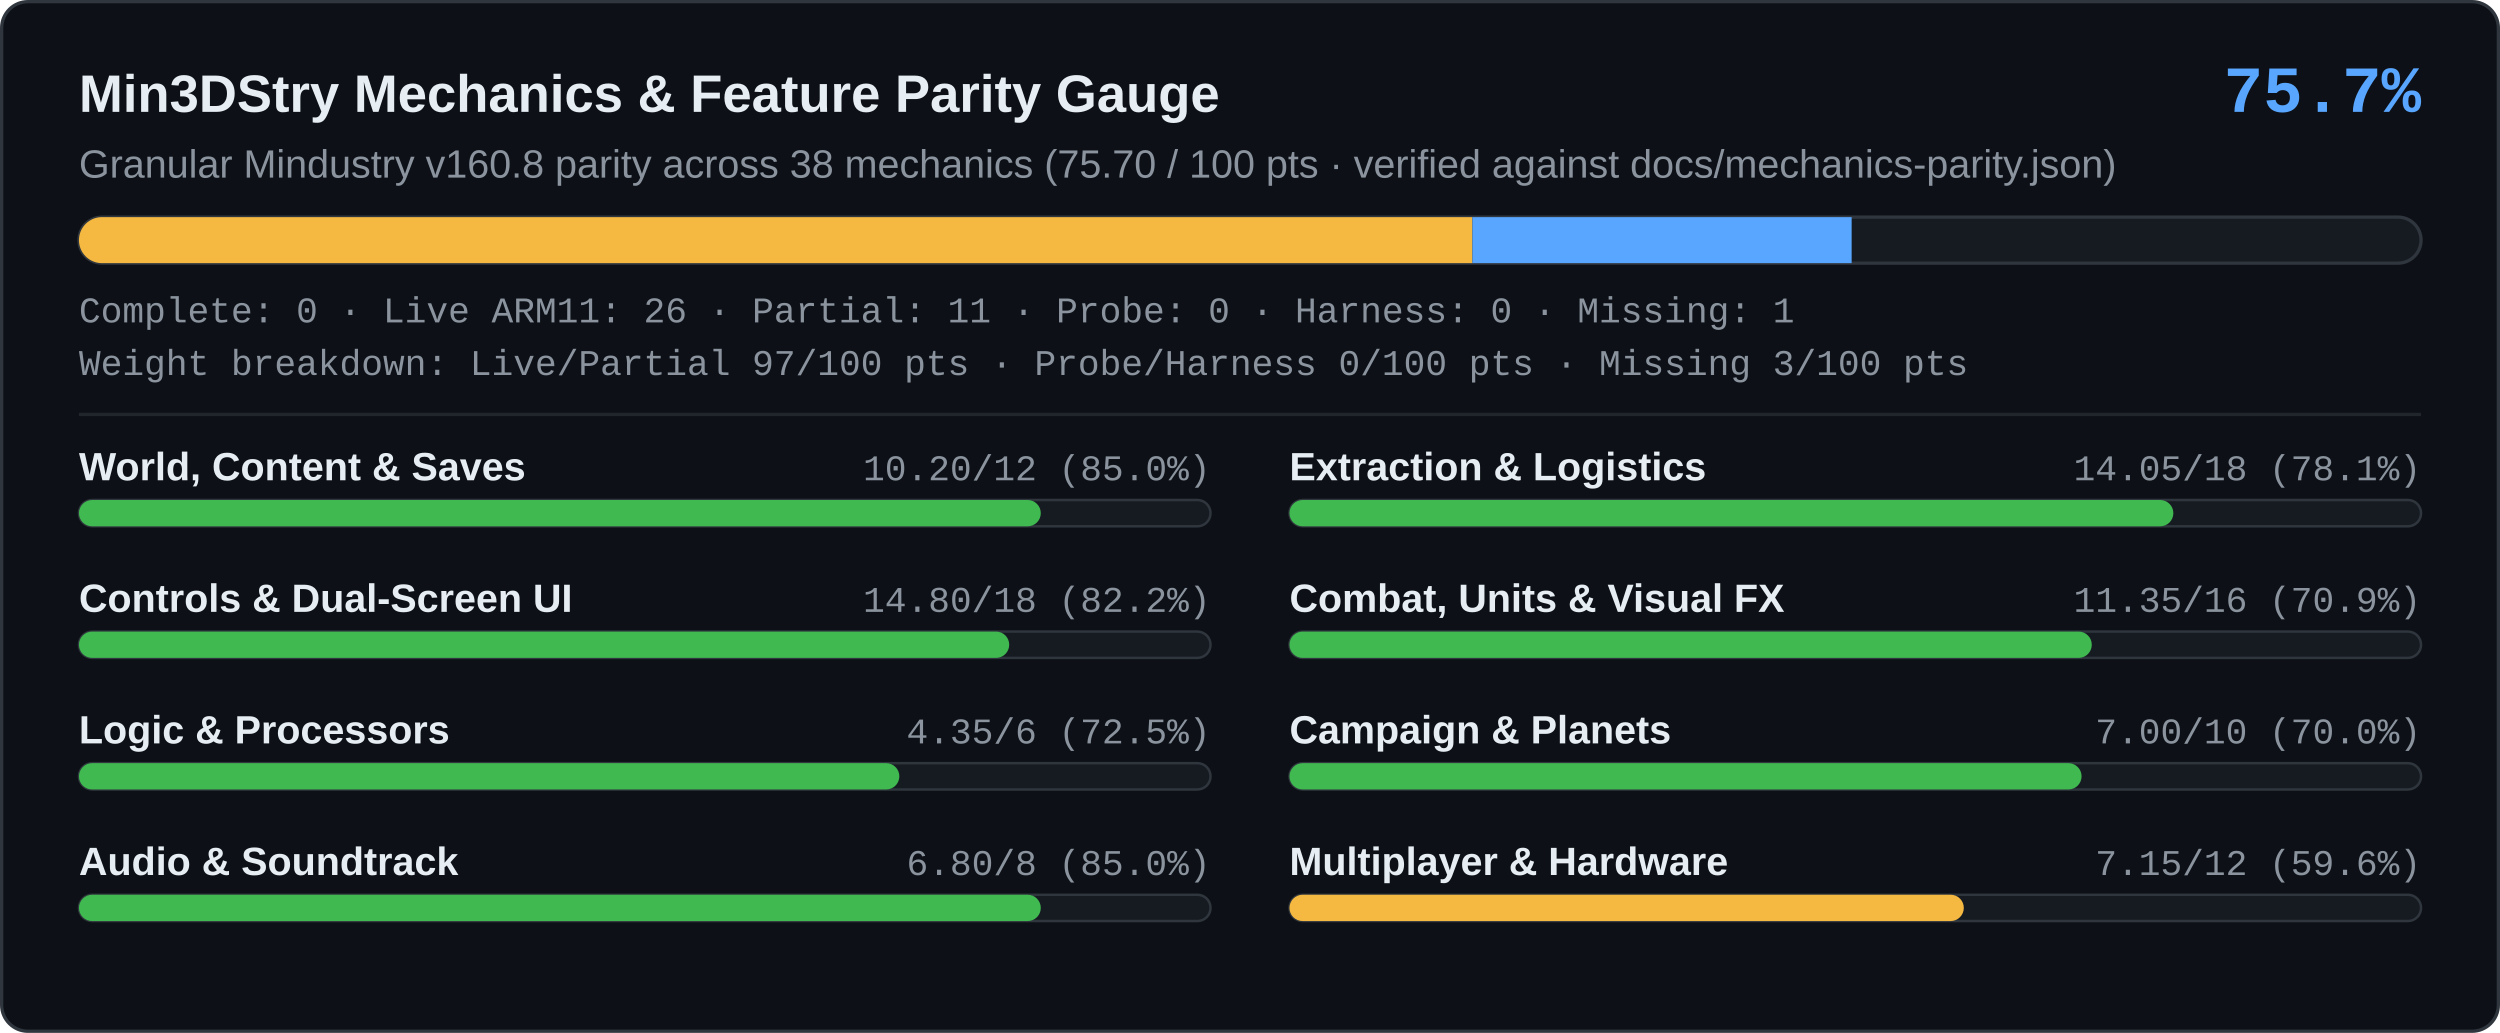
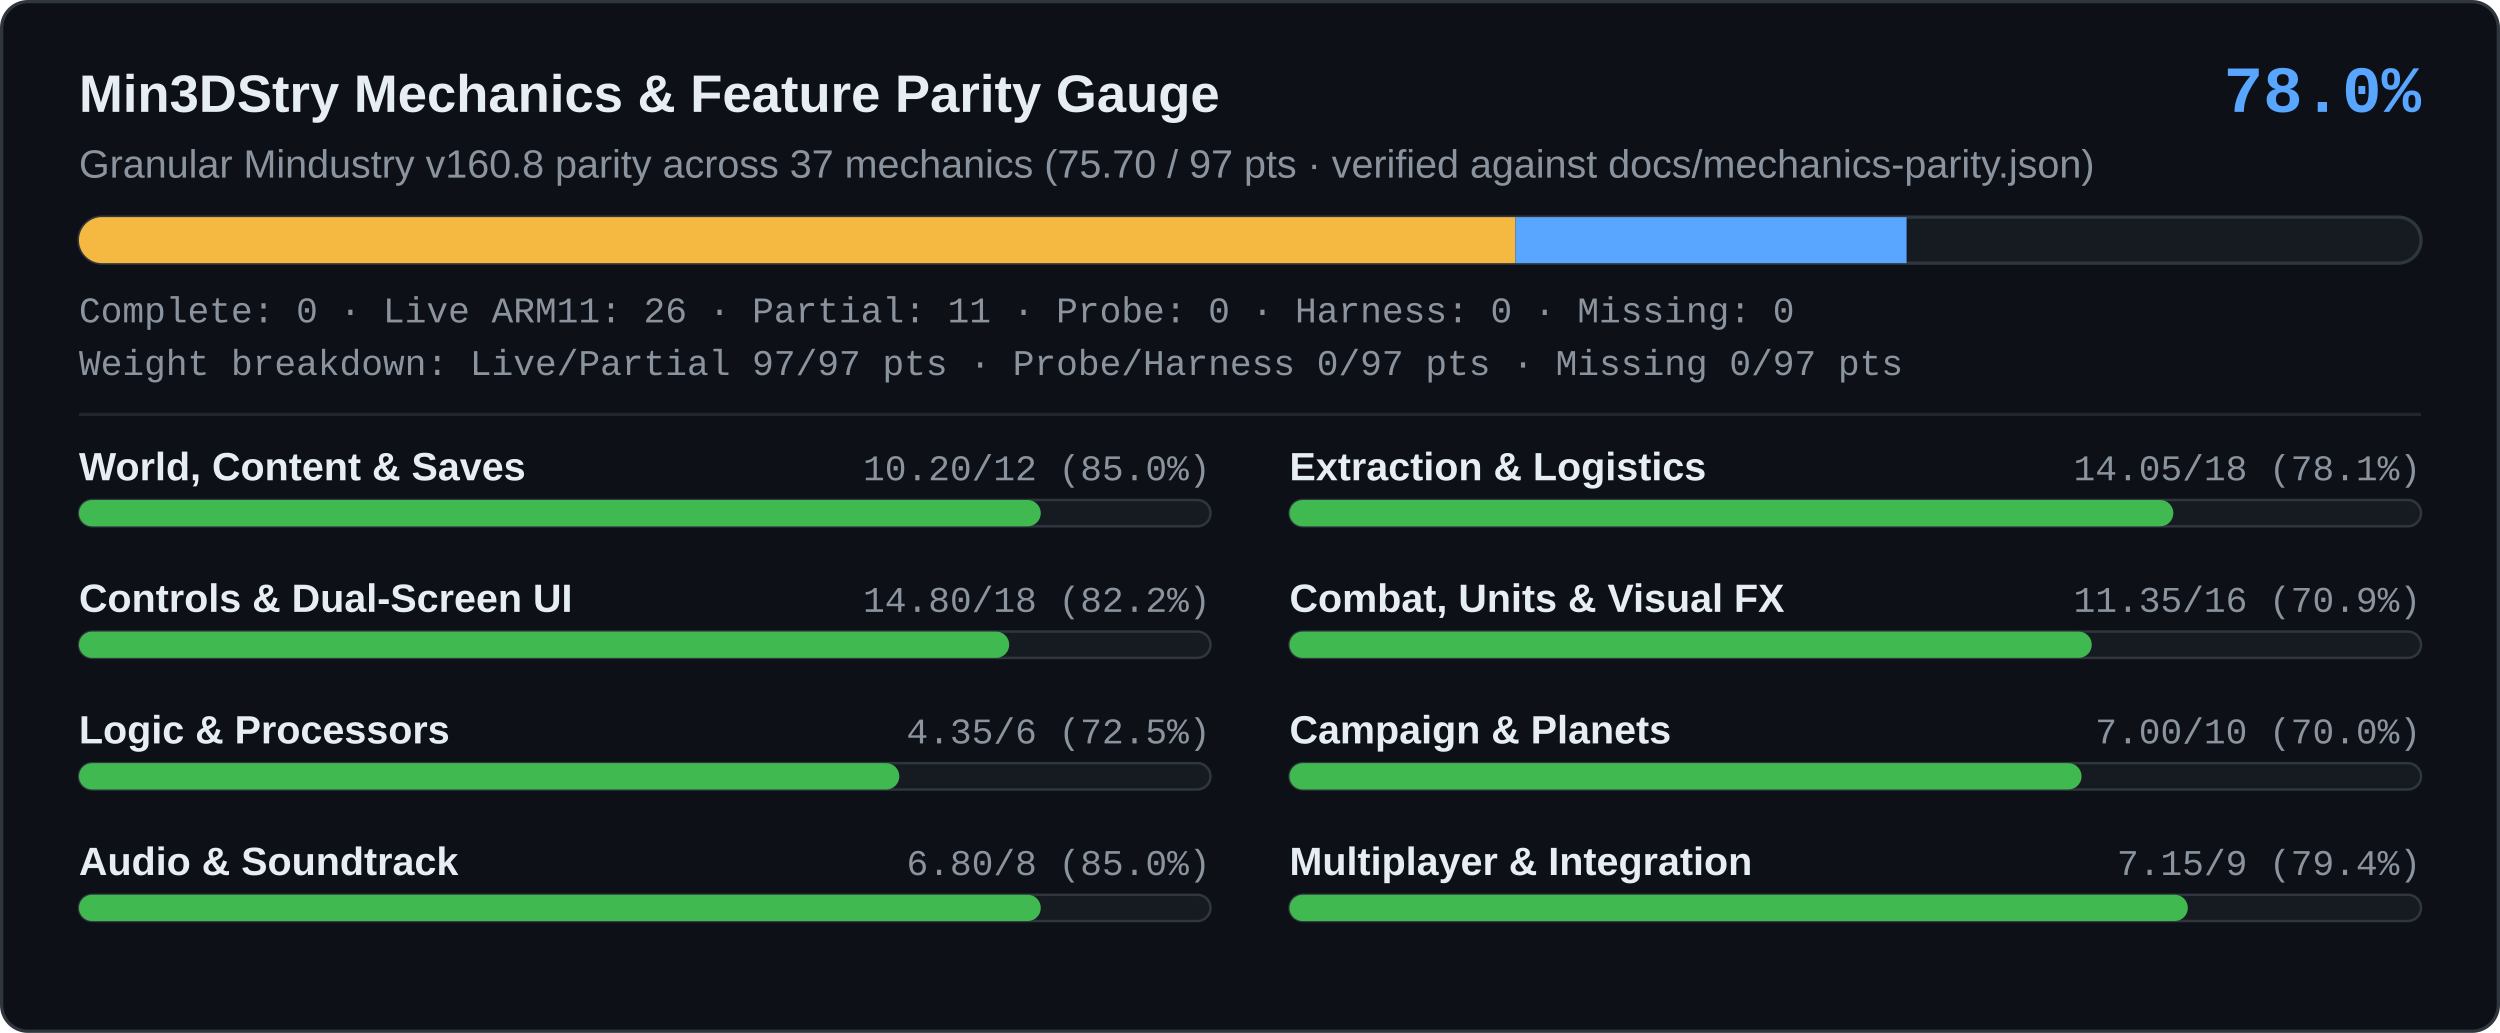
- <svg xmlns="http://www.w3.org/2000/svg" width="760" height="314" viewBox="0 0 760 314" role="img" aria-label="Min3DStry Mechanics &amp; Feature Parity 75.7%">
+ <svg xmlns="http://www.w3.org/2000/svg" width="760" height="314" viewBox="0 0 760 314" role="img" aria-label="Min3DStry Mechanics &amp; Feature Parity 78.0%">
  <defs>
    <clipPath id="mechBarClip">
      <rect x="24" y="66" width="712" height="14" rx="7" />
    </clipPath>
  </defs>
  <rect x="0.5" y="0.5" width="759" height="313" rx="8" fill="#0d1117" stroke="#30363d" />
  <text x="24" y="34" fill="#e6edf3" font-family="Segoe UI, Ubuntu, Arial, sans-serif" font-size="16" font-weight="700">Min3DStry Mechanics &amp; Feature Parity Gauge</text>
-   <text x="736" y="34" text-anchor="end" fill="#58a6ff" font-family="Consolas, Liberation Mono, monospace" font-size="20" font-weight="700">75.7%</text>
-   <text x="24" y="54" fill="#8b949e" font-family="Segoe UI, Ubuntu, Arial, sans-serif" font-size="12">Granular Mindustry v160.8 parity across 38 mechanics (75.70 / 100 pts · verified against docs/mechanics-parity.json)</text>
+   <text x="736" y="34" text-anchor="end" fill="#58a6ff" font-family="Consolas, Liberation Mono, monospace" font-size="20" font-weight="700">78.0%</text>
+   <text x="24" y="54" fill="#8b949e" font-family="Segoe UI, Ubuntu, Arial, sans-serif" font-size="12">Granular Mindustry v160.8 parity across 37 mechanics (75.70 / 97 pts · verified against docs/mechanics-parity.json)</text>
  <rect x="24" y="66" width="712" height="14" rx="7" fill="#161b22" stroke="#30363d" />
  <g clip-path="url(#mechBarClip)">
-     <rect x="24.0" y="66" width="423.6" height="14" fill="#f5b841" />
-     <rect x="447.6" y="66" width="115.3" height="14" fill="#58a6ff" />
+     <rect x="24.0" y="66" width="436.7" height="14" fill="#f5b841" />
+     <rect x="460.7" y="66" width="118.9" height="14" fill="#58a6ff" />
  </g>
-   <text x="24" y="98" fill="#8b949e" font-family="Consolas, Liberation Mono, monospace" font-size="11">Complete: 0  ·  Live ARM11: 26  ·  Partial: 11  ·  Probe: 0  ·  Harness: 0  ·  Missing: 1</text>
-   <text x="24" y="114" fill="#8b949e" font-family="Consolas, Liberation Mono, monospace" font-size="11">Weight breakdown:  Live/Partial 97/100 pts  ·  Probe/Harness 0/100 pts  ·  Missing 3/100 pts</text>
+   <text x="24" y="98" fill="#8b949e" font-family="Consolas, Liberation Mono, monospace" font-size="11">Complete: 0  ·  Live ARM11: 26  ·  Partial: 11  ·  Probe: 0  ·  Harness: 0  ·  Missing: 0</text>
+   <text x="24" y="114" fill="#8b949e" font-family="Consolas, Liberation Mono, monospace" font-size="11">Weight breakdown:  Live/Partial 97/97 pts  ·  Probe/Harness 0/97 pts  ·  Missing 0/97 pts</text>
  <line x1="24" y1="126" x2="736" y2="126" stroke="#21262d" stroke-width="1" />
  <text x="24" y="146" fill="#e6edf3" font-family="Segoe UI, Ubuntu, Arial, sans-serif" font-size="12" font-weight="600">World, Content &amp; Saves</text>
  <text x="368" y="146" text-anchor="end" fill="#8b949e" font-family="Consolas, Liberation Mono, monospace" font-size="11">10.20/12 (85.0%)</text>
  <rect x="24" y="152" width="344" height="8" rx="4" fill="#161b22" stroke="#30363d" stroke-width="0.75" />
  <rect x="24" y="152" width="292.4" height="8" rx="4" fill="#3fb950" />
  <text x="392" y="146" fill="#e6edf3" font-family="Segoe UI, Ubuntu, Arial, sans-serif" font-size="12" font-weight="600">Extraction &amp; Logistics</text>
  <text x="736" y="146" text-anchor="end" fill="#8b949e" font-family="Consolas, Liberation Mono, monospace" font-size="11">14.05/18 (78.1%)</text>
  <rect x="392" y="152" width="344" height="8" rx="4" fill="#161b22" stroke="#30363d" stroke-width="0.75" />
  <rect x="392" y="152" width="268.7" height="8" rx="4" fill="#3fb950" />
  <text x="24" y="186" fill="#e6edf3" font-family="Segoe UI, Ubuntu, Arial, sans-serif" font-size="12" font-weight="600">Controls &amp; Dual-Screen UI</text>
  <text x="368" y="186" text-anchor="end" fill="#8b949e" font-family="Consolas, Liberation Mono, monospace" font-size="11">14.80/18 (82.2%)</text>
  <rect x="24" y="192" width="344" height="8" rx="4" fill="#161b22" stroke="#30363d" stroke-width="0.75" />
  <rect x="24" y="192" width="282.8" height="8" rx="4" fill="#3fb950" />
  <text x="392" y="186" fill="#e6edf3" font-family="Segoe UI, Ubuntu, Arial, sans-serif" font-size="12" font-weight="600">Combat, Units &amp; Visual FX</text>
  <text x="736" y="186" text-anchor="end" fill="#8b949e" font-family="Consolas, Liberation Mono, monospace" font-size="11">11.35/16 (70.9%)</text>
  <rect x="392" y="192" width="344" height="8" rx="4" fill="#161b22" stroke="#30363d" stroke-width="0.75" />
  <rect x="392" y="192" width="243.9" height="8" rx="4" fill="#3fb950" />
  <text x="24" y="226" fill="#e6edf3" font-family="Segoe UI, Ubuntu, Arial, sans-serif" font-size="12" font-weight="600">Logic &amp; Processors</text>
  <text x="368" y="226" text-anchor="end" fill="#8b949e" font-family="Consolas, Liberation Mono, monospace" font-size="11">4.35/6 (72.5%)</text>
  <rect x="24" y="232" width="344" height="8" rx="4" fill="#161b22" stroke="#30363d" stroke-width="0.75" />
  <rect x="24" y="232" width="249.4" height="8" rx="4" fill="#3fb950" />
  <text x="392" y="226" fill="#e6edf3" font-family="Segoe UI, Ubuntu, Arial, sans-serif" font-size="12" font-weight="600">Campaign &amp; Planets</text>
  <text x="736" y="226" text-anchor="end" fill="#8b949e" font-family="Consolas, Liberation Mono, monospace" font-size="11">7.00/10 (70.0%)</text>
  <rect x="392" y="232" width="344" height="8" rx="4" fill="#161b22" stroke="#30363d" stroke-width="0.75" />
  <rect x="392" y="232" width="240.8" height="8" rx="4" fill="#3fb950" />
  <text x="24" y="266" fill="#e6edf3" font-family="Segoe UI, Ubuntu, Arial, sans-serif" font-size="12" font-weight="600">Audio &amp; Soundtrack</text>
  <text x="368" y="266" text-anchor="end" fill="#8b949e" font-family="Consolas, Liberation Mono, monospace" font-size="11">6.80/8 (85.0%)</text>
  <rect x="24" y="272" width="344" height="8" rx="4" fill="#161b22" stroke="#30363d" stroke-width="0.75" />
  <rect x="24" y="272" width="292.4" height="8" rx="4" fill="#3fb950" />
-   <text x="392" y="266" fill="#e6edf3" font-family="Segoe UI, Ubuntu, Arial, sans-serif" font-size="12" font-weight="600">Multiplayer &amp; Hardware</text>
-   <text x="736" y="266" text-anchor="end" fill="#8b949e" font-family="Consolas, Liberation Mono, monospace" font-size="11">7.15/12 (59.6%)</text>
+   <text x="392" y="266" fill="#e6edf3" font-family="Segoe UI, Ubuntu, Arial, sans-serif" font-size="12" font-weight="600">Multiplayer &amp; Integration</text>
+   <text x="736" y="266" text-anchor="end" fill="#8b949e" font-family="Consolas, Liberation Mono, monospace" font-size="11">7.15/9 (79.4%)</text>
  <rect x="392" y="272" width="344" height="8" rx="4" fill="#161b22" stroke="#30363d" stroke-width="0.75" />
-   <rect x="392" y="272" width="205.0" height="8" rx="4" fill="#f5b841" />
+   <rect x="392" y="272" width="273.1" height="8" rx="4" fill="#3fb950" />
</svg>
